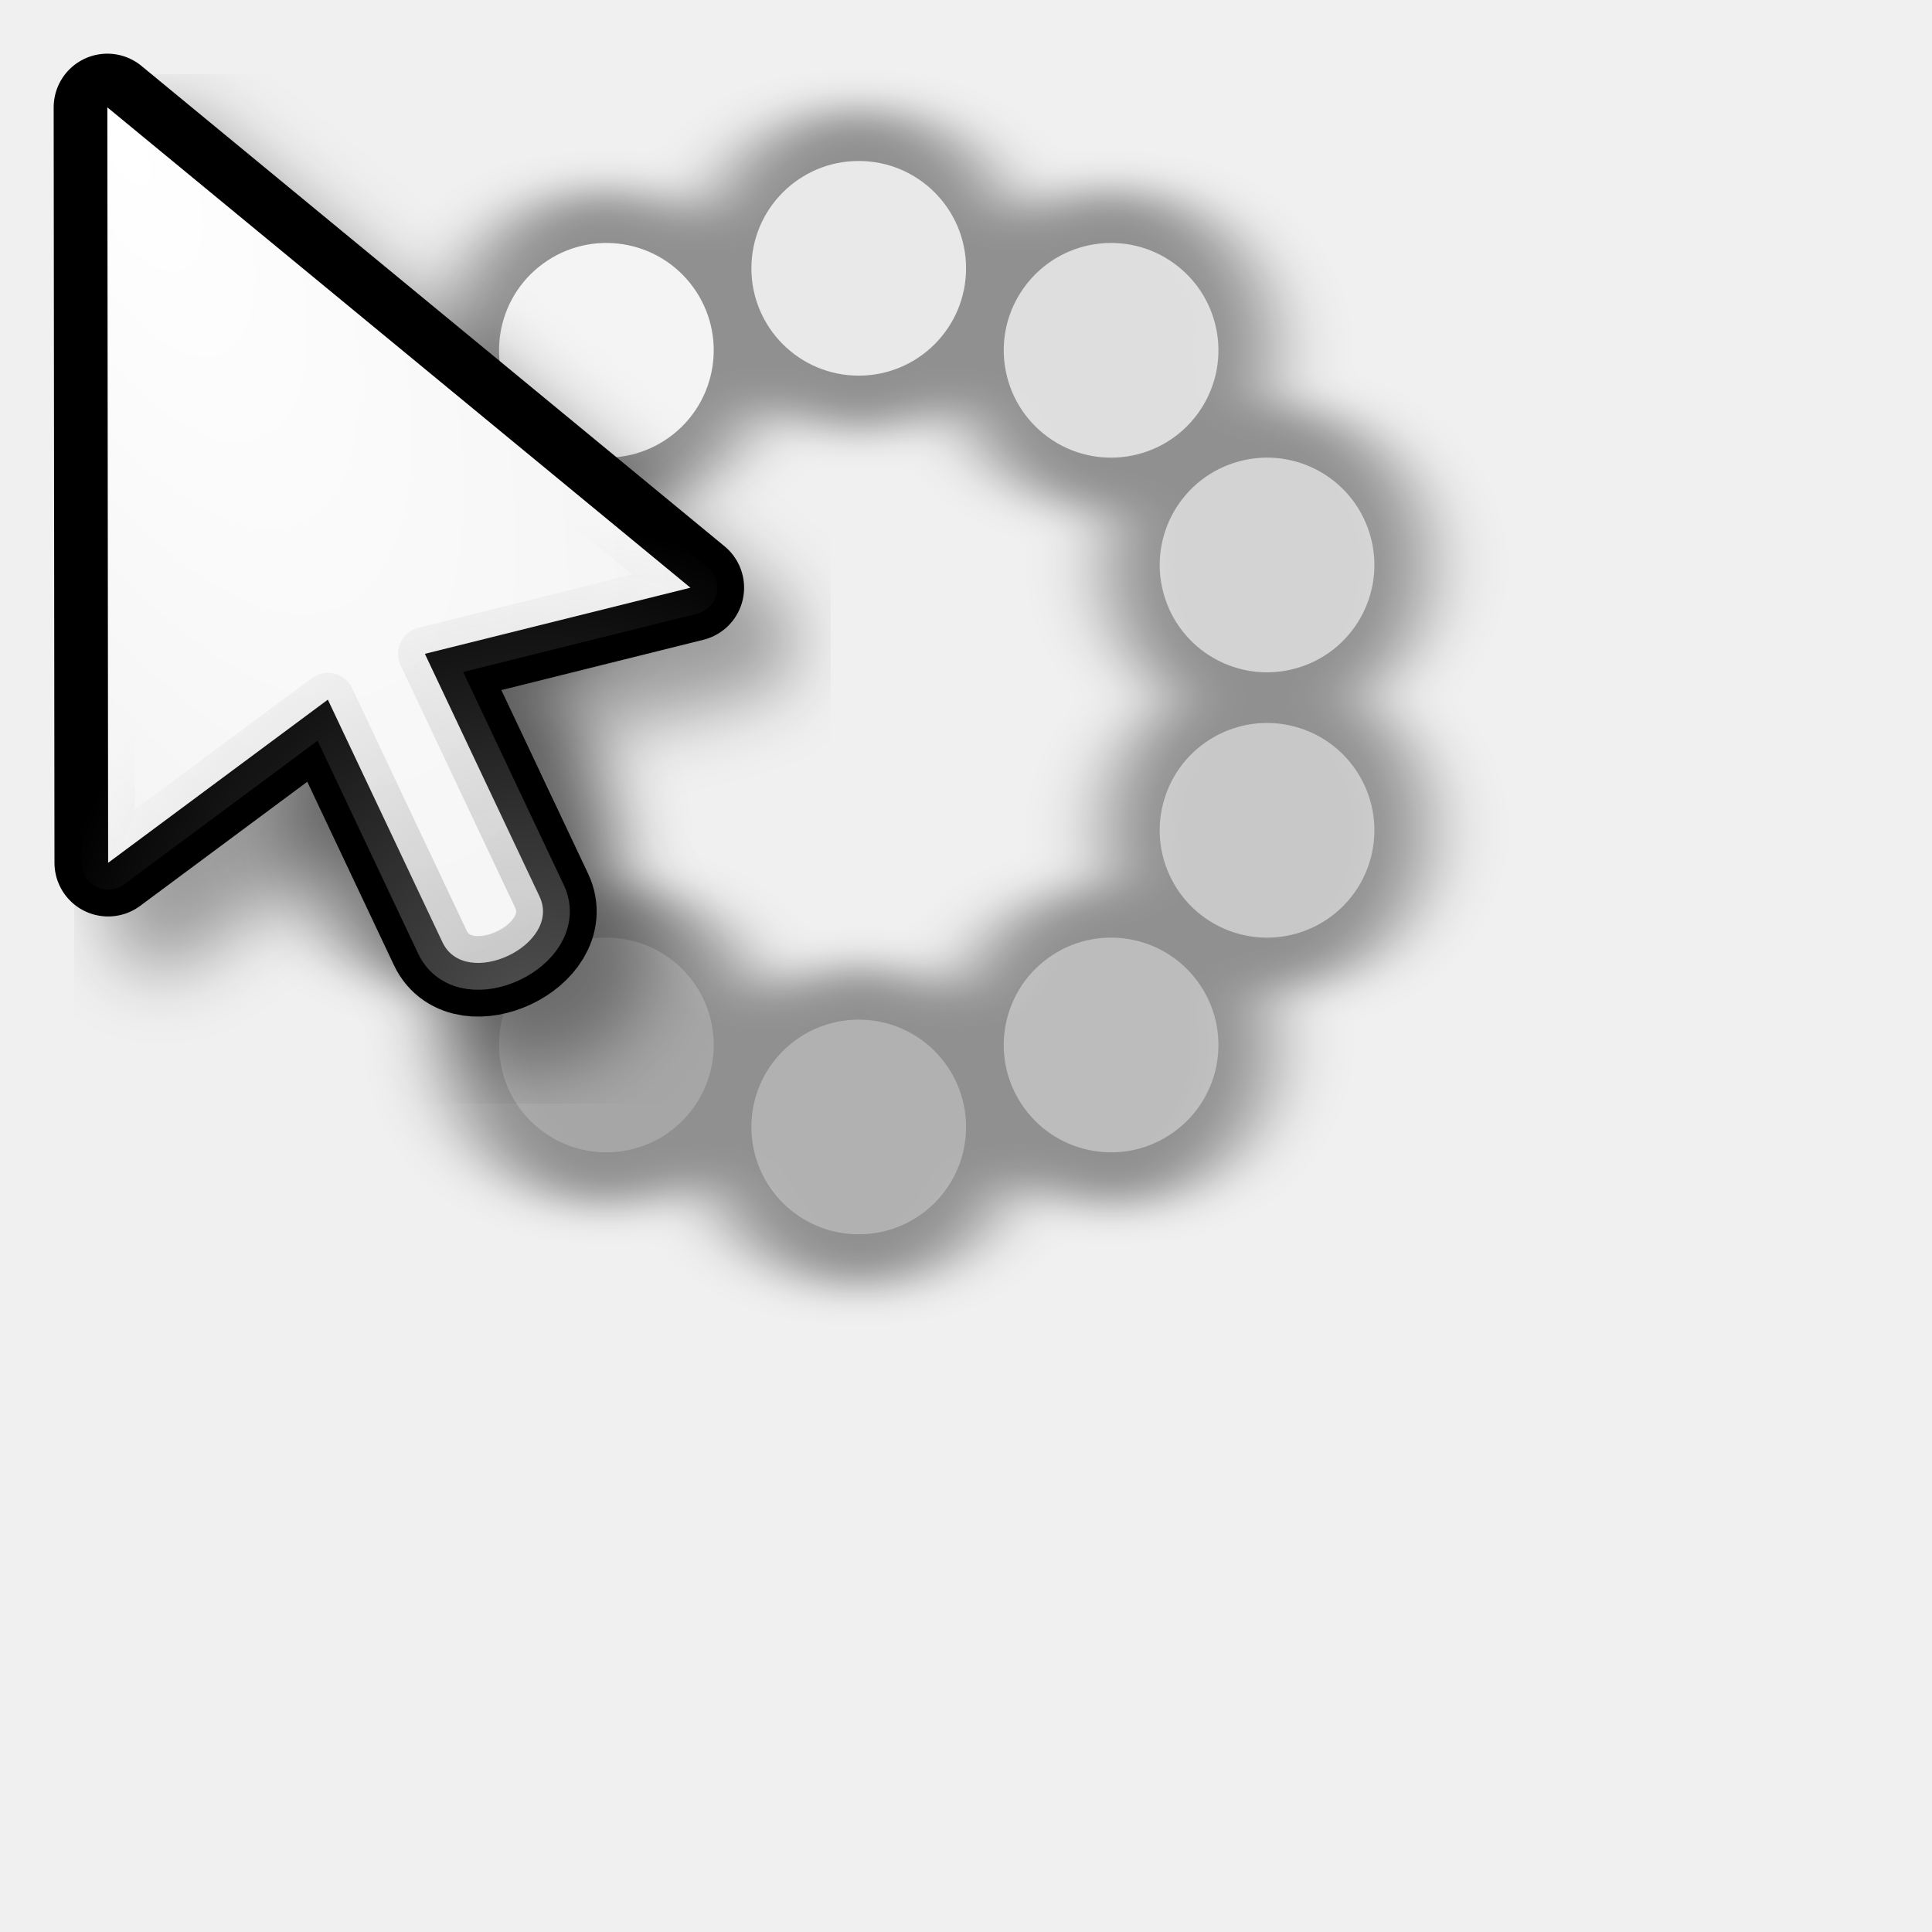
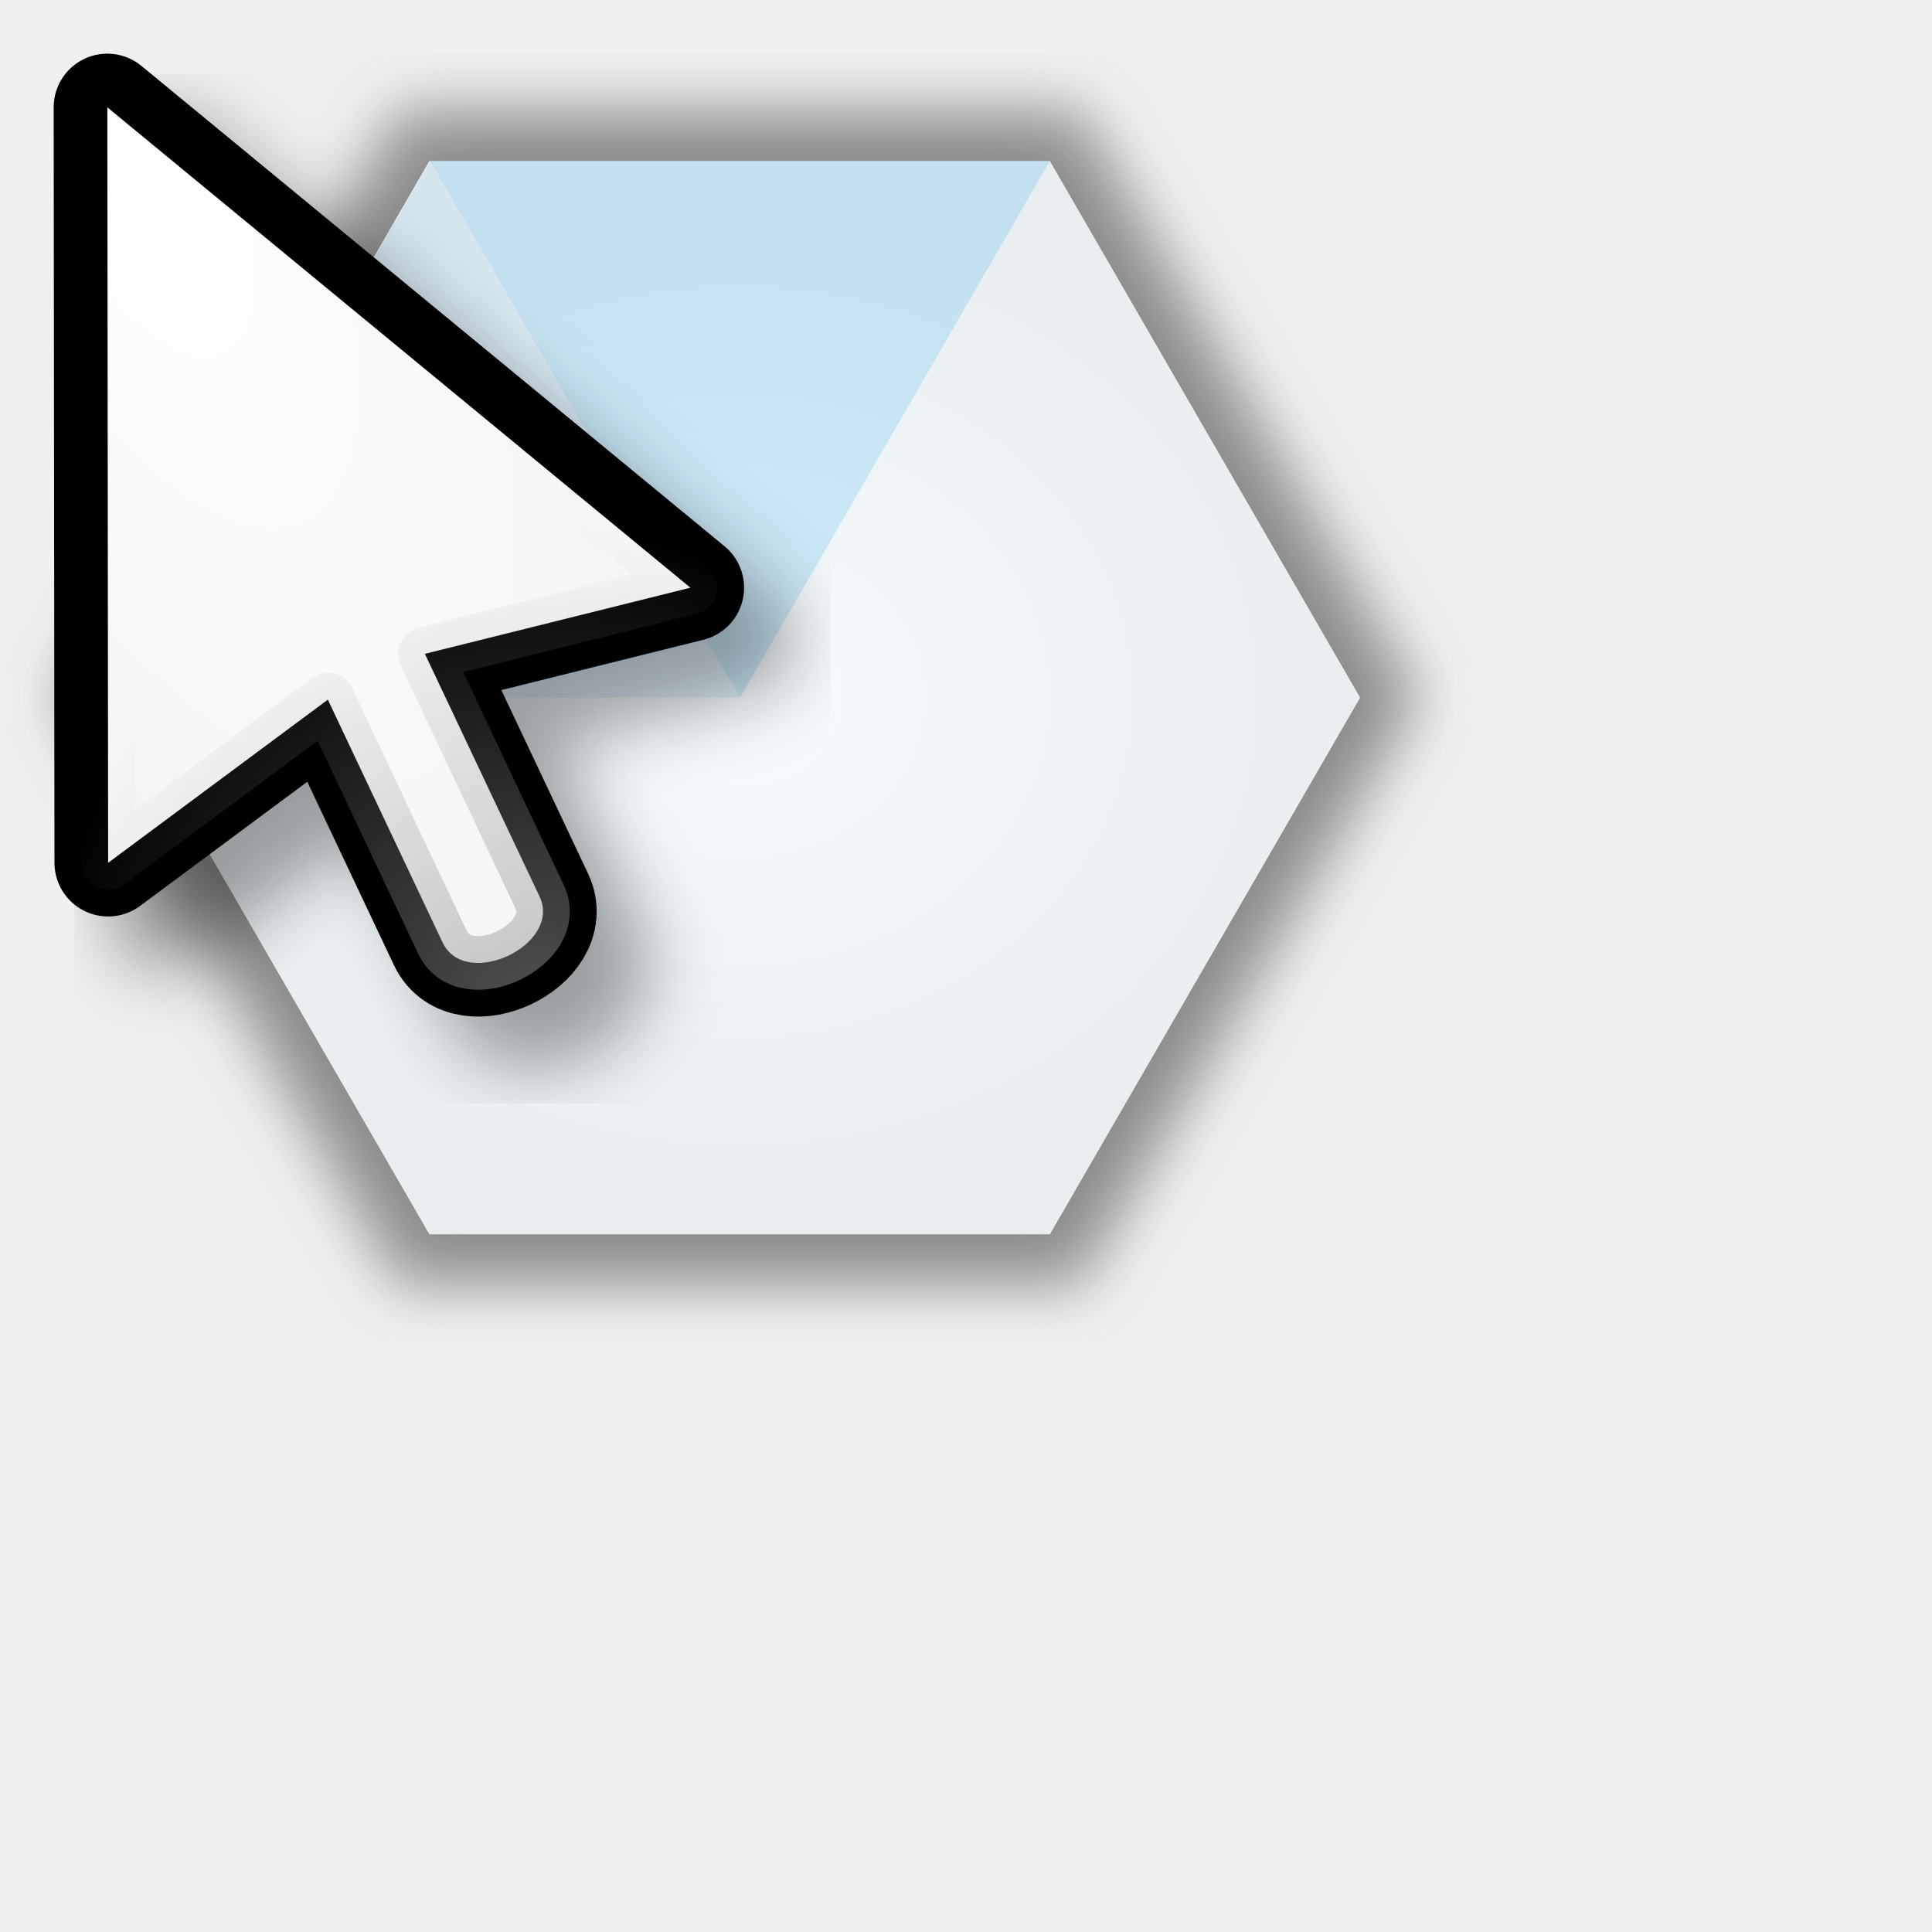
<svg xmlns="http://www.w3.org/2000/svg" xmlns:xlink="http://www.w3.org/1999/xlink" version="1.0" width="36" height="36" id="svg3315">
  <defs id="defs3317">
+     <linearGradient id="linearGradient27505">
+       <stop style="stop-color:#ffffff;stop-opacity:1;" offset="0" id="stop27507" />
+       <stop style="stop-color:#f0f0f0;stop-opacity:1;" offset="1" id="stop27509" />
+     </linearGradient>
    <linearGradient id="linearGradient8348">
      <stop style="stop-color:#ccdcdc;stop-opacity:0;" offset="0" id="stop8350" />
      <stop id="stop8358" offset="0.625" style="stop-color:#ffffff;stop-opacity:1;" />
      <stop id="stop8356" offset="0.781" style="stop-color:#ffffff;stop-opacity:0.196;" />
      <stop style="stop-color:#ffffff;stop-opacity:1;" offset="1" id="stop8352" />
    </linearGradient>
    <linearGradient id="linearGradient4818">
      <stop style="stop-color:#ff6700;stop-opacity:1;" offset="0" id="stop4820" />
      <stop style="stop-color:#69b6ff;stop-opacity:0;" offset="1" id="stop4822" />
    </linearGradient>
    <linearGradient id="linearGradient3815">
      <stop style="stop-color:#0000ff;stop-opacity:1;" offset="0" id="stop3817" />
      <stop style="stop-color:#0000ff;stop-opacity:0;" offset="1" id="stop3819" />
    </linearGradient>
    <linearGradient id="linearGradient3801">
      <stop style="stop-color:#00ff00;stop-opacity:1;" offset="0" id="stop3803" />
      <stop style="stop-color:#00ff00;stop-opacity:0;" offset="1" id="stop3805" />
    </linearGradient>
    <linearGradient id="linearGradient3787">
      <stop style="stop-color:#00ff00;stop-opacity:1;" offset="0" id="stop3789" />
      <stop style="stop-color:#ff0000;stop-opacity:0;" offset="1" id="stop3791" />
    </linearGradient>
    <linearGradient id="linearGradient3779">
      <stop style="stop-color:#000000;stop-opacity:1;" offset="0" id="stop3781" />
      <stop style="stop-color:#323232;stop-opacity:1;" offset="1" id="stop3783" />
    </linearGradient>
    <linearGradient id="linearGradient3772">
      <stop style="stop-color:#323232;stop-opacity:1;" offset="0" id="stop3774" />
      <stop style="stop-color:#000000;stop-opacity:1;" offset="1" id="stop3776" />
    </linearGradient>
    <radialGradient xlink:href="#linearGradient3772" id="radialGradient3778" cx="1.366" cy="0.773" fx="1.366" fy="0.773" r="4.674" gradientUnits="userSpaceOnUse" />
    <linearGradient xlink:href="#linearGradient3779" id="linearGradient3785" x1="22" y1="22" x2="3" y2="3" gradientUnits="userSpaceOnUse" />
    <filter id="filter3982" color-interpolation-filters="sRGB">
      <feGaussianBlur stdDeviation="0.54" id="feGaussianBlur3984" />
    </filter>
-     <radialGradient xlink:href="#linearGradient4458-7-3-61" id="radialGradient3300" gradientUnits="userSpaceOnUse" gradientTransform="matrix(-0.9076119,0.4198102,-1.270628,-2.747044,81.32816,53.96794)" cx="46.2" cy="27.07" fx="46.2" fy="27.07" r="4.13" />
-     <linearGradient id="linearGradient4458-7-3-61">
-       <stop style="stop-color:#323232;stop-opacity:1;" offset="0" id="stop4460-0-1-94" />
-       <stop style="stop-color:#000000;stop-opacity:1;" offset="1" id="stop4462-7-4-6" />
-     </linearGradient>
-     <radialGradient xlink:href="#linearGradient4846-9-9-34" id="radialGradient3297" gradientUnits="userSpaceOnUse" gradientTransform="matrix(0.8377957,-0.3875172,0.6297153,1.361418,-32.42861,-2.762413)" cx="36" cy="23.375" fx="36" fy="23.375" r="6.5" />
-     <linearGradient id="linearGradient4846-9-9-34">
-       <stop style="stop-color:#999999;stop-opacity:0.196;" offset="0" id="stop4848-4-9-7" />
-       <stop id="stop4854-7-0-5" offset="0.5" style="stop-color:#999999;stop-opacity:0;" />
-       <stop style="stop-color:#999999;stop-opacity:0.196;" offset="1" id="stop4856-0-6-5" />
-     </linearGradient>
-     <radialGradient r="6.5" fy="23.375" fx="36" cy="23.375" cx="36" gradientTransform="matrix(0.8377957,-0.3875172,0.6297153,1.361418,-32.42861,-2.762413)" gradientUnits="userSpaceOnUse" id="radialGradient5025" xlink:href="#linearGradient4846-9-9-34" />
-     <radialGradient r="6.5" fy="23.375" fx="36" cy="23.375" cx="36" gradientTransform="matrix(0.8377957,-0.3875172,0.6297153,1.361418,-35.42861,-4.762414)" gradientUnits="userSpaceOnUse" id="radialGradient3297-818" xlink:href="#linearGradient4846-9-9-34-642" />
-     <linearGradient id="linearGradient4846-9-9-34-642">
-       <stop id="stop4420" offset="0" style="stop-color:#787878;stop-opacity:0.059;" />
-       <stop style="stop-color:#787878;stop-opacity:0.255;" offset="0.5" id="stop4422" />
-       <stop id="stop4424" offset="1" style="stop-color:#969696;stop-opacity:0.157;" />
-     </linearGradient>
-     <linearGradient xlink:href="#linearGradient5966" id="linearGradient5972" x1="2" y1="-3" x2="10" y2="14" gradientUnits="userSpaceOnUse" />
-     <linearGradient id="linearGradient5966">
-       <stop style="stop-color:#ffffff;stop-opacity:1;" offset="0" id="stop5968" />
-       <stop style="stop-color:#d7d7d7;stop-opacity:1;" offset="1" id="stop5970" />
-     </linearGradient>
-     <radialGradient xlink:href="#linearGradient4458-7-6-5" id="radialGradient6065" gradientUnits="userSpaceOnUse" gradientTransform="matrix(-1.426794,0.6582382,-2.079424,-4.507351,124.2089,88.60451)" cx="46.2" cy="27.07" fx="46.2" fy="27.07" r="4.13" />
-     <linearGradient id="linearGradient4458-7-6-5">
-       <stop style="stop-color:#ffffff;stop-opacity:1;" offset="0" id="stop4460-0-1-1" />
-       <stop style="stop-color:#d7d7d7;stop-opacity:1;" offset="1" id="stop4462-7-8-6" />
-     </linearGradient>
-     <radialGradient xlink:href="#linearGradient4458-7-6-5-4" id="radialGradient6065-1" gradientUnits="userSpaceOnUse" gradientTransform="matrix(-1.426794,0.6582382,-2.079424,-4.507351,124.2089,88.60451)" cx="46.2" cy="27.07" fx="46.2" fy="27.07" r="4.13" />
-     <linearGradient id="linearGradient4458-7-6-5-4">
-       <stop style="stop-color:#ffffff;stop-opacity:1;" offset="0" id="stop4460-0-1-1-3" />
-       <stop style="stop-color:#d7d7d7;stop-opacity:1;" offset="1" id="stop4462-7-8-6-6" />
-     </linearGradient>
-     <radialGradient xlink:href="#linearGradient4458-7-6-5-44" id="radialGradient6065-15" gradientUnits="userSpaceOnUse" gradientTransform="matrix(-1.426794,0.6582382,-2.079424,-4.507351,124.2089,88.60451)" cx="46.2" cy="27.07" fx="46.2" fy="27.07" r="4.13" />
-     <linearGradient id="linearGradient4458-7-6-5-44">
-       <stop style="stop-color:#ffffff;stop-opacity:1;" offset="0" id="stop4460-0-1-1-9" />
-       <stop style="stop-color:#d7d7d7;stop-opacity:1;" offset="1" id="stop4462-7-8-6-7" />
-     </linearGradient>
-     <linearGradient xlink:href="#linearGradient4111" id="linearGradient4117" x1="4" y1="2" x2="2" y2="-3" gradientUnits="userSpaceOnUse" />
-     <linearGradient id="linearGradient4111">
-       <stop style="stop-color:#a5a5a5;stop-opacity:1;" offset="0" id="stop4113" />
-       <stop style="stop-color:#ffffff;stop-opacity:1;" offset="1" id="stop4115" />
-     </linearGradient>
-     <linearGradient y2="-3" x2="2" y1="2" x1="4" gradientUnits="userSpaceOnUse" id="linearGradient11375" xlink:href="#linearGradient4111" />
-     <radialGradient xlink:href="#linearGradient4458-7-6-5-7" id="radialGradient6065-5" gradientUnits="userSpaceOnUse" gradientTransform="matrix(-1.426794,0.6582382,-2.079424,-4.507351,124.2089,88.60451)" cx="46.2" cy="27.07" fx="46.2" fy="27.07" r="4.13" />
-     <linearGradient id="linearGradient4458-7-6-5-7">
-       <stop style="stop-color:#ffffff;stop-opacity:1;" offset="0" id="stop4460-0-1-1-34" />
-       <stop style="stop-color:#d7d7d7;stop-opacity:1;" offset="1" id="stop4462-7-8-6-3" />
-     </linearGradient>
-     <linearGradient xlink:href="#linearGradient4111-1" id="linearGradient4117-1" x1="4" y1="2" x2="2" y2="-3" gradientUnits="userSpaceOnUse" />
-     <linearGradient id="linearGradient4111-1">
-       <stop style="stop-color:#878787;stop-opacity:1;" offset="0" id="stop4113-4" />
-       <stop style="stop-color:#ffffff;stop-opacity:1;" offset="1" id="stop4115-0" />
-     </linearGradient>
-     <linearGradient y2="-3" x2="2" y1="2" x1="4" gradientUnits="userSpaceOnUse" id="linearGradient9307" xlink:href="#linearGradient4111-1" />
-     <radialGradient xlink:href="#linearGradient4458-7-6-5-5" id="radialGradient6065-9" gradientUnits="userSpaceOnUse" gradientTransform="matrix(-1.426794,0.6582382,-2.079424,-4.507351,124.2089,88.60451)" cx="46.2" cy="27.07" fx="46.2" fy="27.07" r="4.13" />
-     <linearGradient id="linearGradient4458-7-6-5-5">
-       <stop style="stop-color:#ffffff;stop-opacity:1;" offset="0" id="stop4460-0-1-1-6" />
-       <stop style="stop-color:#d7d7d7;stop-opacity:1;" offset="1" id="stop4462-7-8-6-36" />
-     </linearGradient>
-     <radialGradient xlink:href="#linearGradient4277" id="radialGradient4283" cx="1.252" cy="-6.678" fx="1.252" fy="-6.678" r="5.497" gradientTransform="matrix(0.7276783,0,0,0.7276784,1.089287,1.859238)" gradientUnits="userSpaceOnUse" />
-     <linearGradient id="linearGradient4277">
-       <stop style="stop-color:#ffffff;stop-opacity:0.196;" offset="0" id="stop4279" />
-       <stop style="stop-color:#ffffff;stop-opacity:0;" offset="1" id="stop4281" />
-     </linearGradient>
-     <radialGradient xlink:href="#linearGradient4277" id="radialGradient4287" gradientUnits="userSpaceOnUse" gradientTransform="matrix(0.7276783,0,0,0.7276784,1.089287,1.859238)" cx="1.264" cy="12.998" fx="1.264" fy="12.998" r="5.497" />
-     <linearGradient id="linearGradient10980">
-       <stop style="stop-color:#ffffff;stop-opacity:0.196;" offset="0" id="stop10982" />
-       <stop style="stop-color:#ffffff;stop-opacity:0;" offset="1" id="stop10984" />
-     </linearGradient>
-     <radialGradient xlink:href="#linearGradient4277" id="radialGradient4291" gradientUnits="userSpaceOnUse" gradientTransform="matrix(0.7276783,0,0,0.7276784,1.089287,1.859237)" cx="14.985" cy="6.655" fx="14.985" fy="6.655" r="5.497" />
-     <linearGradient id="linearGradient10987">
-       <stop style="stop-color:#ffffff;stop-opacity:0.196;" offset="0" id="stop10989" />
-       <stop style="stop-color:#ffffff;stop-opacity:0;" offset="1" id="stop10991" />
-     </linearGradient>
-     <radialGradient r="5.497" fy="6.655" fx="14.985" cy="6.655" cx="14.985" gradientTransform="matrix(0.7276783,0,0,0.7276784,1.089287,1.859237)" gradientUnits="userSpaceOnUse" id="radialGradient11002" xlink:href="#linearGradient4277" />
-     <radialGradient xlink:href="#linearGradient4458-7-6-5-0" id="radialGradient6065-7" gradientUnits="userSpaceOnUse" gradientTransform="matrix(-1.426794,0.6582382,-2.079424,-4.507351,124.2089,88.60451)" cx="46.2" cy="27.07" fx="46.2" fy="27.07" r="4.13" />
-     <linearGradient id="linearGradient4458-7-6-5-0">
-       <stop style="stop-color:#ffffff;stop-opacity:1;" offset="0" id="stop4460-0-1-1-1" />
-       <stop style="stop-color:#d7d7d7;stop-opacity:1;" offset="1" id="stop4462-7-8-6-1" />
-     </linearGradient>
-     <radialGradient xlink:href="#linearGradient4277-7" id="radialGradient4283-2" cx="1.252" cy="-6.678" fx="1.252" fy="-6.678" r="5.497" gradientTransform="matrix(0.7276783,0,0,0.7276784,1.089287,1.859238)" gradientUnits="userSpaceOnUse" />
-     <linearGradient id="linearGradient4277-7">
-       <stop style="stop-color:#ffffff;stop-opacity:0.196;" offset="0" id="stop4279-2" />
-       <stop style="stop-color:#ffffff;stop-opacity:0;" offset="1" id="stop4281-0" />
-     </linearGradient>
-     <radialGradient xlink:href="#linearGradient4277-7" id="radialGradient4287-1" gradientUnits="userSpaceOnUse" gradientTransform="matrix(0.7276783,0,0,0.7276784,1.089287,1.859238)" cx="1.264" cy="12.998" fx="1.264" fy="12.998" r="5.497" />
-     <linearGradient id="linearGradient21841">
-       <stop style="stop-color:#ffffff;stop-opacity:0.196;" offset="0" id="stop21843" />
-       <stop style="stop-color:#ffffff;stop-opacity:0;" offset="1" id="stop21845" />
-     </linearGradient>
-     <radialGradient xlink:href="#linearGradient4277-7" id="radialGradient4291-8" gradientUnits="userSpaceOnUse" gradientTransform="matrix(0.7276783,0,0,0.7276784,1.089287,1.859237)" cx="14.985" cy="6.655" fx="14.985" fy="6.655" r="5.497" />
-     <linearGradient id="linearGradient21848">
-       <stop style="stop-color:#ffffff;stop-opacity:0.196;" offset="0" id="stop21850" />
-       <stop style="stop-color:#ffffff;stop-opacity:0;" offset="1" id="stop21852" />
-     </linearGradient>
-     <radialGradient r="5.497" fy="6.655" fx="14.985" cy="6.655" cx="14.985" gradientTransform="matrix(0.7276783,0,0,0.7276784,1.089287,1.859237)" gradientUnits="userSpaceOnUse" id="radialGradient21863" xlink:href="#linearGradient4277-7" />
-     <radialGradient xlink:href="#linearGradient4458-7-6-5-3" id="radialGradient6065-4" gradientUnits="userSpaceOnUse" gradientTransform="matrix(-1.426794,0.6582382,-2.079424,-4.507351,124.2089,88.60451)" cx="46.2" cy="27.07" fx="46.2" fy="27.07" r="4.13" />
-     <linearGradient id="linearGradient4458-7-6-5-3">
-       <stop style="stop-color:#ffffff;stop-opacity:1;" offset="0" id="stop4460-0-1-1-18" />
-       <stop style="stop-color:#d7d7d7;stop-opacity:1;" offset="1" id="stop4462-7-8-6-2" />
-     </linearGradient>
-     <radialGradient r="4.13" fy="27.07" fx="46.2" cy="27.07" cx="46.2" gradientTransform="matrix(-1.426794,0.6582382,-2.079424,-4.507351,124.2089,88.60451)" gradientUnits="userSpaceOnUse" id="radialGradient9947" xlink:href="#linearGradient4458-7-6-5-3" />
-     <radialGradient xlink:href="#linearGradient4458-7-6-5-9" id="radialGradient6065-59" gradientUnits="userSpaceOnUse" gradientTransform="matrix(-1.426794,0.6582382,-2.079424,-4.507351,124.2089,88.60451)" cx="46.2" cy="27.07" fx="46.2" fy="27.07" r="4.13" />
-     <linearGradient id="linearGradient4458-7-6-5-9">
-       <stop style="stop-color:#ffffff;stop-opacity:1;" offset="0" id="stop4460-0-1-1-96" />
-       <stop style="stop-color:#d7d7d7;stop-opacity:1;" offset="1" id="stop4462-7-8-6-78" />
-     </linearGradient>
-     <radialGradient xlink:href="#linearGradient4458-7-6-1" id="radialGradient10895" gradientUnits="userSpaceOnUse" gradientTransform="matrix(-1.957168,0.7495109,-1.859673,-4.85609,99.0705,50.43175)" cx="34.989" cy="15.375" fx="34.989" fy="15.375" r="5" />
-     <linearGradient id="linearGradient4458-7-6-1">
-       <stop style="stop-color:#ffffff;stop-opacity:1;" offset="0" id="stop4460-0-1-3" />
-       <stop style="stop-color:#f0f0f0;stop-opacity:1;" offset="1" id="stop4462-7-8-91" />
-     </linearGradient>
-     <linearGradient xlink:href="#linearGradient9327-6" id="linearGradient10892" gradientUnits="userSpaceOnUse" gradientTransform="matrix(0.9338635,-0.3576296,0.3576296,0.9338635,-34.96836,3.303123)" x1="35" y1="30" x2="35" y2="12.004" />
-     <linearGradient id="linearGradient9327-6">
-       <stop style="stop-color:#969696;stop-opacity:0.569;" offset="0" id="stop9329-8" />
-       <stop style="stop-color:#969696;stop-opacity:0.196;" offset="1" id="stop9331-7" />
-     </linearGradient>
-     <linearGradient y2="12.004" x2="35" y1="30" x1="35" gradientTransform="matrix(0.9338635,-0.3576296,0.3576296,0.9338635,-34.96836,3.303123)" gradientUnits="userSpaceOnUse" id="linearGradient15550" xlink:href="#linearGradient9327-6" />
-     <radialGradient xlink:href="#linearGradient4458-7-6-95" id="radialGradient6078" gradientUnits="userSpaceOnUse" gradientTransform="matrix(-1.933308,0.8090682,-2.007446,-4.796891,99.5075,46.43775)" cx="34.989" cy="15.375" fx="34.989" fy="15.375" r="5" />
-     <linearGradient id="linearGradient4458-7-6-95">
-       <stop style="stop-color:#ffffff;stop-opacity:1;" offset="0" id="stop4460-0-1-6" />
-       <stop style="stop-color:#f0f0f0;stop-opacity:1;" offset="1" id="stop4462-7-8-44" />
-     </linearGradient>
-     <radialGradient xlink:href="#linearGradient4458-7-6-54" id="radialGradient9315" cx="34.989" cy="15.375" fx="34.989" fy="15.375" r="5" gradientTransform="matrix(-1.955863,0.75291,-1.868107,-4.852852,98.15851,49.26151)" gradientUnits="userSpaceOnUse" />
-     <linearGradient id="linearGradient4458-7-6-54">
-       <stop style="stop-color:#ffffff;stop-opacity:1;" offset="0" id="stop4460-0-1-37" />
-       <stop style="stop-color:#f0f0f0;stop-opacity:1;" offset="1" id="stop4462-7-8-93" />
-     </linearGradient>
-     <radialGradient xlink:href="#linearGradient4458-7-6-66" id="radialGradient11928" gradientUnits="userSpaceOnUse" gradientTransform="matrix(-1.901309,0.8816448,-2.187522,-4.717494,101.1563,42.6777)" cx="34.989" cy="15.375" fx="34.989" fy="15.375" r="5" />
-     <linearGradient id="linearGradient4458-7-6-66">
-       <stop style="stop-color:#ffffff;stop-opacity:1;" offset="0" id="stop4460-0-1-9" />
-       <stop style="stop-color:#f0f0f0;stop-opacity:1;" offset="1" id="stop4462-7-8-98" />
-     </linearGradient>
-     <radialGradient xlink:href="#linearGradient4458-7-6-66-9" id="radialGradient11928-2" gradientUnits="userSpaceOnUse" gradientTransform="matrix(-1.901309,0.8816448,-2.187522,-4.717494,101.1563,42.6777)" cx="34.989" cy="15.375" fx="34.989" fy="15.375" r="5" />
-     <linearGradient id="linearGradient4458-7-6-66-9">
-       <stop style="stop-color:#ffffff;stop-opacity:1;" offset="0" id="stop4460-0-1-9-7" />
-       <stop style="stop-color:#f0f0f0;stop-opacity:1;" offset="1" id="stop4462-7-8-98-0" />
-     </linearGradient>
-     <radialGradient r="5" fy="15.375" fx="34.989" cy="15.375" cx="34.989" gradientTransform="matrix(-1.901309,0.8816448,-2.187522,-4.717494,101.1563,42.6777)" gradientUnits="userSpaceOnUse" id="radialGradient12499" xlink:href="#linearGradient4458-7-6-66-9" />
-     <radialGradient xlink:href="#linearGradient4458-7-6-45" id="radialGradient9315-0" cx="34.989" cy="15.375" fx="34.989" fy="15.375" r="5" gradientTransform="matrix(-1.902012,0.8801271,-2.183756,-4.719238,101.123,42.75762)" gradientUnits="userSpaceOnUse" />
-     <linearGradient id="linearGradient4458-7-6-45">
-       <stop style="stop-color:#ffffff;stop-opacity:1;" offset="0" id="stop4460-0-1-01" />
-       <stop style="stop-color:#f0f0f0;stop-opacity:1;" offset="1" id="stop4462-7-8-10" />
-     </linearGradient>
-     <linearGradient gradientTransform="matrix(0.9075458,-0.4199532,0.4199532,0.9075458,-20.02295,0.8111985)" xlink:href="#linearGradient10014" id="linearGradient10020" x1="10" y1="28" x2="10" y2="19" gradientUnits="userSpaceOnUse" />
-     <linearGradient id="linearGradient10014">
-       <stop style="stop-color:#969696;stop-opacity:0.745;" offset="0" id="stop10016" />
-       <stop style="stop-color:#969696;stop-opacity:0;" offset="1" id="stop10018" />
-     </linearGradient>
-     <linearGradient y2="19" x2="10" y1="28" x1="10" gradientTransform="matrix(0.9075458,-0.4199532,0.4199532,0.9075458,-20.02295,0.8111985)" gradientUnits="userSpaceOnUse" id="linearGradient18704" xlink:href="#linearGradient10014" />
-     <radialGradient xlink:href="#linearGradient4264" id="radialGradient4270" cx="1" cy="4.375" fx="1" fy="4.375" r="6.452" gradientTransform="matrix(-2.2695705e-8,1.084879,-1.084879,-2.2695705e-8,5.745829,0.9151214)" gradientUnits="userSpaceOnUse" />
-     <linearGradient id="linearGradient4264">
-       <stop style="stop-color:#ffffff;stop-opacity:1;" offset="0" id="stop4266" />
-       <stop style="stop-color:#ffffff;stop-opacity:0;" offset="1" id="stop4268" />
-     </linearGradient>
-     <radialGradient gradientUnits="userSpaceOnUse" gradientTransform="matrix(-1.902012,0.8801271,-2.183756,-4.719238,101.123,43.75762)" r="5" fy="15.375" fx="34.989" cy="15.375" cx="34.989" id="radialGradient9315-0-940" xlink:href="#linearGradient4458-7-6-45-764" />
-     <linearGradient id="linearGradient4458-7-6-45-764">
-       <stop id="stop3921" offset="0" style="stop-color:#000000;stop-opacity:1;" />
-       <stop id="stop3923" offset="1" style="stop-color:#323232;stop-opacity:1;" />
-     </linearGradient>
-     <radialGradient xlink:href="#linearGradient4238" id="radialGradient4246" gradientUnits="userSpaceOnUse" gradientTransform="matrix(-2.2695701e-8,1.084879,-1.084879,-2.2695701e-8,5.745829,0.9151214)" cx="1" cy="4.375" fx="1" fy="4.375" r="6.452" />
-     <linearGradient id="linearGradient4238">
-       <stop style="stop-color:#ffffff;stop-opacity:1;" offset="0" id="stop4240" />
-       <stop style="stop-color:#ffffff;stop-opacity:0;" offset="1" id="stop4242" />
-     </linearGradient>
-     <radialGradient xlink:href="#linearGradient4274" id="radialGradient4280" cx="7.214" cy="13.28" fx="7.214" fy="13.28" r="6.452" gradientTransform="matrix(0.6250655,-1.168948,1.159345,0.6199307,-11.9051,17.20058)" gradientUnits="userSpaceOnUse" />
-     <linearGradient id="linearGradient4274">
-       <stop style="stop-color:#8c8c8c;stop-opacity:1;" offset="0" id="stop4276" />
-       <stop style="stop-color:#8c8c8c;stop-opacity:0;" offset="1" id="stop4278" />
-     </linearGradient>
-     <radialGradient r="6.452" fy="13.28" fx="7.214" cy="13.28" cx="7.214" gradientTransform="matrix(0.6250655,-1.168948,1.159345,0.6199307,-11.9051,17.20058)" gradientUnits="userSpaceOnUse" id="radialGradient12895" xlink:href="#linearGradient4274" />
-     <radialGradient xlink:href="#linearGradient4264-8" id="radialGradient4273" gradientUnits="userSpaceOnUse" gradientTransform="matrix(-2.2695705e-8,1.084879,-1.084879,-2.2695705e-8,6.745829,0.9151214)" cx="1" cy="4.375" fx="1" fy="4.375" r="6.452" />
-     <linearGradient id="linearGradient4264-8">
-       <stop style="stop-color:#ffffff;stop-opacity:1;" offset="0" id="stop4266-1" />
-       <stop style="stop-color:#ffffff;stop-opacity:0;" offset="1" id="stop4268-1" />
-     </linearGradient>
-     <radialGradient xlink:href="#linearGradient4458-7-6-45-764-1" id="radialGradient4275" gradientUnits="userSpaceOnUse" gradientTransform="matrix(-1.902012,0.8801271,-2.183756,-4.719238,102.123,43.75762)" cx="34.989" cy="15.375" fx="34.989" fy="15.375" r="5" />
-     <linearGradient id="linearGradient4458-7-6-45-764-1">
-       <stop id="stop3921-8" offset="0" style="stop-color:#000000;stop-opacity:1;" />
-       <stop id="stop3923-6" offset="1" style="stop-color:#323232;stop-opacity:1;" />
-     </linearGradient>
-     <radialGradient xlink:href="#linearGradient4238-3" id="radialGradient4277" gradientUnits="userSpaceOnUse" gradientTransform="matrix(-2.2695701e-8,1.084879,-1.084879,-2.2695701e-8,6.745829,0.9151212)" cx="1" cy="4.375" fx="1" fy="4.375" r="6.452" />
-     <linearGradient id="linearGradient4238-3">
-       <stop style="stop-color:#ffffff;stop-opacity:1;" offset="0" id="stop4240-4" />
-       <stop style="stop-color:#ffffff;stop-opacity:0;" offset="1" id="stop4242-4" />
-     </linearGradient>
-     <radialGradient xlink:href="#linearGradient4274-6" id="radialGradient4279" gradientUnits="userSpaceOnUse" gradientTransform="matrix(0.6250655,-1.168948,1.159345,0.6199307,-10.9051,17.20058)" cx="7.214" cy="13.28" fx="7.214" fy="13.28" r="6.452" />
-     <linearGradient id="linearGradient4274-6">
-       <stop style="stop-color:#8c8c8c;stop-opacity:1;" offset="0" id="stop4276-4" />
-       <stop style="stop-color:#8c8c8c;stop-opacity:0;" offset="1" id="stop4278-4" />
-     </linearGradient>
-     <radialGradient xlink:href="#linearGradient4264-7" id="radialGradient4370" gradientUnits="userSpaceOnUse" gradientTransform="matrix(-2.2695705e-8,1.084879,-1.084879,-2.2695705e-8,9.745829,2.915122)" cx="1" cy="4.375" fx="1" fy="4.375" r="6.452" />
-     <linearGradient id="linearGradient4264-7">
-       <stop style="stop-color:#ffffff;stop-opacity:1;" offset="0" id="stop4266-8" />
-       <stop style="stop-color:#ffffff;stop-opacity:0;" offset="1" id="stop4268-5" />
-     </linearGradient>
-     <radialGradient xlink:href="#linearGradient4458-7-6-45-764-6" id="radialGradient4365" gradientUnits="userSpaceOnUse" gradientTransform="matrix(-1.902012,0.8801271,-2.183756,-4.719238,105.123,45.75762)" cx="34.989" cy="15.375" fx="34.989" fy="15.375" r="5" />
-     <linearGradient id="linearGradient4458-7-6-45-764-6">
-       <stop id="stop3921-0" offset="0" style="stop-color:#000000;stop-opacity:1;" />
-       <stop id="stop3923-9" offset="1" style="stop-color:#323232;stop-opacity:1;" />
-     </linearGradient>
-     <radialGradient xlink:href="#linearGradient4238-1" id="radialGradient4362" gradientUnits="userSpaceOnUse" gradientTransform="matrix(-2.2695701e-8,1.084879,-1.084879,-2.2695701e-8,9.745829,2.915121)" cx="1" cy="4.375" fx="1" fy="4.375" r="6.452" />
-     <linearGradient id="linearGradient4238-1">
-       <stop style="stop-color:#ffffff;stop-opacity:1;" offset="0" id="stop4240-8" />
-       <stop style="stop-color:#ffffff;stop-opacity:0;" offset="1" id="stop4242-9" />
-     </linearGradient>
-     <radialGradient xlink:href="#linearGradient4274-5" id="radialGradient4359" gradientUnits="userSpaceOnUse" gradientTransform="matrix(0.6250655,-1.168948,1.159345,0.6199307,-7.905104,19.20058)" cx="7.214" cy="13.28" fx="7.214" fy="13.28" r="6.452" />
-     <linearGradient id="linearGradient4274-5">
-       <stop style="stop-color:#8c8c8c;stop-opacity:1;" offset="0" id="stop4276-8" />
-       <stop style="stop-color:#8c8c8c;stop-opacity:0;" offset="1" id="stop4278-3" />
-     </linearGradient>
-     <radialGradient xlink:href="#linearGradient4264-5" id="radialGradient4370-8" gradientUnits="userSpaceOnUse" gradientTransform="matrix(-2.2695705e-8,1.084879,-1.084879,-2.2695705e-8,10.74583,2.915122)" cx="1" cy="4.375" fx="1" fy="4.375" r="6.452" />
-     <linearGradient id="linearGradient4264-5">
-       <stop style="stop-color:#ffffff;stop-opacity:1;" offset="0" id="stop4266-81" />
-       <stop style="stop-color:#ffffff;stop-opacity:0;" offset="1" id="stop4268-9" />
-     </linearGradient>
-     <radialGradient xlink:href="#linearGradient4458-7-6-45-764-0" id="radialGradient4365-7" gradientUnits="userSpaceOnUse" gradientTransform="matrix(-1.902012,0.8801271,-2.183756,-4.719238,106.123,45.75762)" cx="34.989" cy="15.375" fx="34.989" fy="15.375" r="5" />
-     <linearGradient id="linearGradient4458-7-6-45-764-0">
-       <stop id="stop3921-3" offset="0" style="stop-color:#000000;stop-opacity:1;" />
-       <stop id="stop3923-3" offset="1" style="stop-color:#323232;stop-opacity:1;" />
-     </linearGradient>
-     <radialGradient xlink:href="#linearGradient4238-8" id="radialGradient4362-8" gradientUnits="userSpaceOnUse" gradientTransform="matrix(-2.2695701e-8,1.084879,-1.084879,-2.2695701e-8,10.74583,2.915121)" cx="1" cy="4.375" fx="1" fy="4.375" r="6.452" />
-     <linearGradient id="linearGradient4238-8">
-       <stop style="stop-color:#ffffff;stop-opacity:1;" offset="0" id="stop4240-3" />
-       <stop style="stop-color:#ffffff;stop-opacity:0;" offset="1" id="stop4242-3" />
-     </linearGradient>
-     <radialGradient xlink:href="#linearGradient4274-0" id="radialGradient4359-6" gradientUnits="userSpaceOnUse" gradientTransform="matrix(0.6250655,-1.168948,1.159345,0.6199307,-6.905104,19.20058)" cx="7.214" cy="13.28" fx="7.214" fy="13.28" r="6.452" />
-     <linearGradient id="linearGradient4274-0">
-       <stop style="stop-color:#8c8c8c;stop-opacity:1;" offset="0" id="stop4276-1" />
-       <stop style="stop-color:#8c8c8c;stop-opacity:0;" offset="1" id="stop4278-2" />
-     </linearGradient>
-     <radialGradient xlink:href="#linearGradient4264-9" id="radialGradient4370-9" gradientUnits="userSpaceOnUse" gradientTransform="matrix(-2.2695705e-8,1.084879,-1.084879,-2.2695705e-8,10.74583,2.915122)" cx="1" cy="4.375" fx="1" fy="4.375" r="6.452" />
-     <linearGradient id="linearGradient4264-9">
-       <stop style="stop-color:#ffffff;stop-opacity:1;" offset="0" id="stop4266-6" />
-       <stop style="stop-color:#ffffff;stop-opacity:0;" offset="1" id="stop4268-0" />
-     </linearGradient>
-     <radialGradient xlink:href="#linearGradient4458-7-6-45-764-15" id="radialGradient4365-1" gradientUnits="userSpaceOnUse" gradientTransform="matrix(-1.902012,0.8801271,-2.183756,-4.719238,106.123,45.75762)" cx="34.989" cy="15.375" fx="34.989" fy="15.375" r="5" />
-     <linearGradient id="linearGradient4458-7-6-45-764-15">
-       <stop id="stop3921-1" offset="0" style="stop-color:#000000;stop-opacity:1;" />
-       <stop id="stop3923-8" offset="1" style="stop-color:#323232;stop-opacity:1;" />
-     </linearGradient>
-     <radialGradient xlink:href="#linearGradient4238-9" id="radialGradient4362-1" gradientUnits="userSpaceOnUse" gradientTransform="matrix(-2.2695701e-8,1.084879,-1.084879,-2.2695701e-8,10.74583,2.915121)" cx="1" cy="4.375" fx="1" fy="4.375" r="6.452" />
-     <linearGradient id="linearGradient4238-9">
-       <stop style="stop-color:#ffffff;stop-opacity:1;" offset="0" id="stop4240-1" />
-       <stop style="stop-color:#ffffff;stop-opacity:0;" offset="1" id="stop4242-36" />
-     </linearGradient>
-     <radialGradient xlink:href="#linearGradient4274-3" id="radialGradient4359-8" gradientUnits="userSpaceOnUse" gradientTransform="matrix(0.6250655,-1.168948,1.159345,0.6199307,-6.905104,19.20058)" cx="7.214" cy="13.28" fx="7.214" fy="13.28" r="6.452" />
-     <linearGradient id="linearGradient4274-3">
-       <stop style="stop-color:#8c8c8c;stop-opacity:1;" offset="0" id="stop4276-5" />
-       <stop style="stop-color:#8c8c8c;stop-opacity:0;" offset="1" id="stop4278-9" />
-     </linearGradient>
-     <linearGradient id="linearGradient4458-7-6-45-9">
-       <stop style="stop-color:#ffffff;stop-opacity:1;" offset="0" id="stop4460-0-1-01-04" />
-       <stop style="stop-color:#f0f0f0;stop-opacity:1;" offset="1" id="stop4462-7-8-10-50" />
-     </linearGradient>
-     <linearGradient y2="19" x2="10" y1="28" x1="10" gradientTransform="matrix(0.9075458,-0.4199532,0.4199532,0.9075458,-19.02295,1.811198)" gradientUnits="userSpaceOnUse" id="linearGradient104754" xlink:href="#linearGradient10014-83" />
-     <linearGradient id="linearGradient10014-83">
-       <stop style="stop-color:#969696;stop-opacity:0.745;" offset="0" id="stop10016-83" />
-       <stop style="stop-color:#969696;stop-opacity:0;" offset="1" id="stop10018-2" />
-     </linearGradient>
-     <linearGradient id="linearGradient4458-7-6-45-0">
-       <stop style="stop-color:#ffffff;stop-opacity:1;" offset="0" id="stop4460-0-1-01-5" />
-       <stop style="stop-color:#f0f0f0;stop-opacity:1;" offset="1" id="stop4462-7-8-10-1" />
-     </linearGradient>
-     <radialGradient xlink:href="#linearGradient10014-9" id="radialGradient109192" cx="9.803" cy="15.591" fx="9.803" fy="15.591" r="5.952" gradientTransform="matrix(8.7376275e-8,-1.730129,1.73013,8.7376295e-8,-16.67575,36.95995)" gradientUnits="userSpaceOnUse" />
-     <linearGradient id="linearGradient10014-9">
-       <stop style="stop-color:#969696;stop-opacity:0.745;" offset="0" id="stop10016-5" />
-       <stop style="stop-color:#969696;stop-opacity:0;" offset="1" id="stop10018-21" />
-     </linearGradient>
+     <filter id="filter27501">
+       <feGaussianBlur stdDeviation="0.539" id="feGaussianBlur27503" />
+     </filter>
+     <radialGradient xlink:href="#linearGradient27505" id="radialGradient27511" cx="13.781" cy="13" fx="13.781" fy="13" r="11.562" gradientTransform="matrix(1,0,0,0.8648649,0,1.756757)" gradientUnits="userSpaceOnUse" />
+     <radialGradient xlink:href="#linearGradient27505" id="radialGradient27525" gradientUnits="userSpaceOnUse" gradientTransform="matrix(-1,0,0,-0.8648649,27.5625,24.24324)" cx="13.781" cy="13" fx="13.781" fy="13" r="11.562" />
    <filter color-interpolation-filters="sRGB" id="filter125846" x="-0.148" width="1.296" y="-0.101" height="1.202">
      <feGaussianBlur stdDeviation="0.67" id="feGaussianBlur125848" />
    </filter>
    <radialGradient xlink:href="#linearGradient4458-7-6-51" id="radialGradient9315-9" cx="34.989" cy="15.182" fx="34.989" fy="15.182" r="5" gradientTransform="matrix(-1.894902,0.8953305,-2.221478,-4.701599,102.3409,42.71473)" gradientUnits="userSpaceOnUse" />
    <linearGradient id="linearGradient4458-7-6-51">
      <stop style="stop-color:#ffffff;stop-opacity:1;" offset="0" id="stop4460-0-1-05" />
      <stop style="stop-color:#f0f0f0;stop-opacity:1;" offset="1" id="stop4462-7-8-14" />
    </linearGradient>
    <radialGradient xlink:href="#linearGradient11819" id="radialGradient125334" gradientUnits="userSpaceOnUse" gradientTransform="matrix(1.368049,0.3745334,-0.3745334,1.368049,-6.765578,-21.86814)" cx="19" cy="24.627" fx="19" fy="24.627" r="6.5" />
    <linearGradient id="linearGradient11819">
      <stop id="stop11821" offset="0" style="stop-color:#969696;stop-opacity:0.745;" />
      <stop id="stop11823" offset="1" style="stop-color:#969696;stop-opacity:0;" />
    </linearGradient>
-     <radialGradient r="6.5" fy="24.627" fx="19" cy="24.627" cx="19" gradientTransform="matrix(1.368049,0.3745334,-0.3745334,1.368049,-6.765578,-21.86814)" gradientUnits="userSpaceOnUse" id="radialGradient125903" xlink:href="#linearGradient11819" />
+     <radialGradient r="6.5" fy="24.627" fx="19" cy="24.627" cx="19" gradientTransform="matrix(1.368049,0.3745334,-0.3745334,1.368049,-6.765578,-21.86814)" gradientUnits="userSpaceOnUse" id="radialGradient32390" xlink:href="#linearGradient11819" />
  </defs>
-   <g id="g3879" transform="matrix(0.309017,-0.9510565,0.9510565,0.309017,8.653773,3.252038)">
+   <g id="g3879" transform="translate(27.1282,-41.72782)">
    <path style="opacity:0.4;fill:#000000;fill-opacity:1;fill-rule:nonzero;stroke:none;filter:url(#filter3982)" d="M 12,1 C 10.643,1 9.527,1.92 9.156,3.156 8.397,2.564 7.36,2.368 6.375,2.688 4.799,3.199 3.926,4.893 4.438,6.469 4.445,6.491 4.461,6.509 4.469,6.531 3.517,6.509 2.571,6.922 1.969,7.75 0.995,9.09 1.285,10.995 2.625,11.969 2.644,11.983 2.668,11.987 2.688,12 c -0.786,0.541 -1.281,1.442 -1.281,2.469 0,1.657 1.343,3 3,3 0.022,0 0.041,4.53e-4 0.062,0 -0.316,0.899 -0.196,1.952 0.406,2.781 0.974,1.34 2.847,1.63 4.188,0.656 0.025,-0.018 0.038,-0.044 0.062,-0.062 0.272,0.913 0.962,1.683 1.938,2 1.576,0.512 3.269,-0.33 3.781,-1.906 0.01,-0.032 0.022,-0.062 0.031,-0.094 0.757,0.58 1.774,0.786 2.75,0.469 1.576,-0.512 2.449,-2.205 1.938,-3.781 -0.007,-0.022 -0.024,-0.04 -0.031,-0.062 0.952,0.022 1.898,-0.39 2.5,-1.219 C 23.005,14.91 22.715,13.005 21.375,12.031 21.356,12.017 21.332,12.014 21.312,12 c 0.778,-0.542 1.281,-1.449 1.281,-2.469 0,-1.657 -1.343,-3 -3,-3 -0.022,0 -0.041,-4.527e-4 -0.062,0 C 19.847,5.633 19.727,4.579 19.125,3.75 18.516,2.912 17.556,2.498 16.594,2.531 16.016,2.551 15.44,2.729 14.938,3.094 14.906,3.116 14.874,3.133 14.844,3.156 14.473,1.92 13.357,1 12,1 z M 10.188,6.375 C 10.692,6.761 11.315,7 12,7 c 0.693,0 1.336,-0.23 1.844,-0.625 0.095,0.313 0.235,0.627 0.438,0.906 0.602,0.829 1.548,1.273 2.5,1.25 -0.114,0.316 -0.188,0.644 -0.188,1 0,1.036 0.514,1.961 1.312,2.5 -0.266,0.186 -0.517,0.41 -0.719,0.688 -0.609,0.838 -0.735,1.876 -0.406,2.781 -0.33,-0.006 -0.668,0.017 -1,0.125 -0.975,0.317 -1.697,1.087 -1.969,2 -0.258,-0.196 -0.549,-0.363 -0.875,-0.469 -0.985,-0.32 -2.022,-0.124 -2.781,0.469 -0.095,-0.313 -0.235,-0.627 -0.438,-0.906 -0.602,-0.829 -1.548,-1.273 -2.5,-1.25 0.114,-0.316 0.188,-0.644 0.188,-1 C 7.406,13.433 6.861,12.539 6.062,12 6.343,11.808 6.602,11.571 6.812,11.281 7.421,10.443 7.547,9.405 7.219,8.5 c 0.33,0.006 0.668,-0.017 1,-0.125 0.975,-0.317 1.697,-1.087 1.969,-2 z" transform="translate(-19,-2)" id="path3927" />
    <path d="m -8,2 c 0,1.105 -0.895,2 -2,2 -1.105,0 -2,-0.895 -2,-2 0,-1.105 0.895,-2 2,-2 1.105,0 2,0.895 2,2 z" id="path3099" style="fill:#ffffff;fill-opacity:1;fill-rule:nonzero;stroke:none" transform="translate(3,0)" />
    <path transform="matrix(0.809017,-0.5877853,0.5877853,0.809017,-4.787683,-3.968023)" style="opacity:0.1;fill:#ffffff;fill-opacity:1;fill-rule:nonzero;stroke:none" id="path3956" d="m -8,2 c 0,1.105 -0.895,2 -2,2 -1.105,0 -2,-0.895 -2,-2 0,-1.105 0.895,-2 2,-2 1.105,0 2,0.895 2,2 z" />
    <path d="m -8,2 c 0,1.105 -0.895,2 -2,2 -1.105,0 -2,-0.895 -2,-2 0,-1.105 0.895,-2 2,-2 1.105,0 2,0.895 2,2 z" id="path3958" style="opacity:0.2;fill:#ffffff;fill-opacity:1;fill-rule:nonzero;stroke:none" transform="matrix(0.309017,-0.9510565,0.9510565,0.309017,-13.42039,-2.600735)" />
    <path transform="matrix(-0.309017,-0.9510565,0.9510565,-0.309017,-19.60074,3.579605)" style="opacity:0.3;fill:#ffffff;fill-opacity:1;fill-rule:nonzero;stroke:none" id="path3960" d="m -8,2 c 0,1.105 -0.895,2 -2,2 -1.105,0 -2,-0.895 -2,-2 0,-1.105 0.895,-2 2,-2 1.105,0 2,0.895 2,2 z" />
    <path d="m -8,2 c 0,1.105 -0.895,2 -2,2 -1.105,0 -2,-0.895 -2,-2 0,-1.105 0.895,-2 2,-2 1.105,0 2,0.895 2,2 z" id="path3962" style="opacity:0.4;fill:#ffffff;fill-opacity:1;fill-rule:nonzero;stroke:none" transform="matrix(-0.809017,-0.5877853,0.5877853,-0.809017,-20.96802,12.21232)" />
    <path transform="matrix(-1,0,0,-1,-17,20)" style="opacity:0.5;fill:#ffffff;fill-opacity:1;fill-rule:nonzero;stroke:none" id="path3964" d="m -8,2 c 0,1.105 -0.895,2 -2,2 -1.105,0 -2,-0.895 -2,-2 0,-1.105 0.895,-2 2,-2 1.105,0 2,0.895 2,2 z" />
    <path d="m -8,2 c 0,1.105 -0.895,2 -2,2 -1.105,0 -2,-0.895 -2,-2 0,-1.105 0.895,-2 2,-2 1.105,0 2,0.895 2,2 z" id="path3966" style="opacity:0.6;fill:#ffffff;fill-opacity:1;fill-rule:nonzero;stroke:none" transform="matrix(-0.809017,0.5877853,-0.5877853,-0.809017,-9.212318,23.96802)" />
    <path transform="matrix(-0.309017,0.9510565,-0.9510565,-0.309017,-0.5796055,22.60074)" style="opacity:0.7;fill:#ffffff;fill-opacity:1;fill-rule:nonzero;stroke:none" id="path3968" d="m -8,2 c 0,1.105 -0.895,2 -2,2 -1.105,0 -2,-0.895 -2,-2 0,-1.105 0.895,-2 2,-2 1.105,0 2,0.895 2,2 z" />
    <path d="m -8,2 c 0,1.105 -0.895,2 -2,2 -1.105,0 -2,-0.895 -2,-2 0,-1.105 0.895,-2 2,-2 1.105,0 2,0.895 2,2 z" id="path3970" style="opacity:0.8;fill:#ffffff;fill-opacity:1;fill-rule:nonzero;stroke:none" transform="matrix(0.309017,0.9510565,-0.9510565,0.309017,5.600734,16.4204)" />
    <path transform="matrix(0.809017,0.5877853,-0.5877853,0.809017,6.968022,7.787684)" style="opacity:0.9;fill:#ffffff;fill-opacity:1;fill-rule:nonzero;stroke:none" id="path3972" d="m -8,2 c 0,1.105 -0.895,2 -2,2 -1.105,0 -2,-0.895 -2,-2 0,-1.105 0.895,-2 2,-2 1.105,0 2,0.895 2,2 z" />
  </g>
-   <g id="g125870">
-     <rect y="0" x="0" height="36" width="36" id="rect125850" style="opacity:0;fill:#00000f;fill-opacity:1;fill-rule:nonzero;stroke:none" />
-     <path id="path125336" d="m 3,3 0.015,14.077 4.094,-3.04 2.136,4.521 c 0.427,0.904 2.236,0.05 1.808,-0.854 L 8.917,13.183 13.865,11.951 z" style="opacity:0.35;fill:#000000;fill-opacity:1;stroke:#000000;stroke-width:2;stroke-linejoin:round;stroke-miterlimit:4;stroke-opacity:1;stroke-dasharray:none;filter:url(#filter125846)" />
-     <path style="fill:#000000;fill-opacity:1;stroke:#000000;stroke-width:2;stroke-linejoin:round;stroke-miterlimit:4;stroke-opacity:1;stroke-dasharray:none" d="m 2,2 0.015,14.077 4.094,-3.04 2.136,4.521 c 0.427,0.904 2.236,0.05 1.808,-0.854 L 7.917,12.183 12.865,10.951 z" id="path9317" />
-     <path id="path9301" d="m 2,2 0.015,14.077 4.094,-3.04 2.136,4.521 c 0.427,0.904 2.236,0.05 1.808,-0.854 L 7.917,12.183 12.865,10.951 z" style="fill:url(#radialGradient9315-9);fill-opacity:1;stroke:none" />
-     <path style="fill:none;stroke:url(#radialGradient125903);stroke-linejoin:round;stroke-opacity:0.725" d="m 2,2 0.015,14.077 4.094,-3.04 2.136,4.521 c 0.427,0.904 2.236,0.05 1.808,-0.854 L 7.917,12.183 12.865,10.951 z" id="path9504" />
+   <g id="g27513">
+     <path style="fill:#7d7d7d;fill-opacity:0.784;fill-rule:nonzero;stroke:#7d7d7d;stroke-width:2;stroke-miterlimit:4;stroke-opacity:0.784;stroke-dasharray:none;filter:url(#filter27501)" d="m 8,3 -5.781,10 5.781,10 11.562,0 5.781,-10 L 19.562,3 8,3 z" id="path25646" transform="matrix(-1,0,0,-1,27.5625,26)" />
+     <path id="path25631" d="m 19.563,23 5.781,-10 -5.781,-10 -11.562,-10e-8 -5.781,10 5.781,10 11.563,0 z" style="fill:url(#radialGradient27525);fill-opacity:1;fill-rule:nonzero;stroke:none" />
+     <path id="path25108" d="M 13.789,13 19.563,23 8.015,23 z" style="opacity:0.05;fill:#3daee9;fill-opacity:1;fill-rule:nonzero;stroke:none" />
+     <path style="opacity:0.05;fill:#3daee9;fill-opacity:1;fill-rule:nonzero;stroke:none" d="m 13.789,13 11.547,2e-6 L 19.563,23 z" id="path25113" />
+     <path id="path25115" d="M 13.789,13 19.563,3 25.336,13 z" style="opacity:0.05;fill:#3daee9;fill-opacity:1;fill-rule:nonzero;stroke:none" />
+     <path style="opacity:0.25;fill:#3daee9;fill-opacity:1;fill-rule:nonzero;stroke:none" d="m 13.789,13 -5.774,-10 11.547,0 z" id="path25117" />
+     <path id="path25119" d="M 13.789,13 2.242,13 8.015,3 z" style="opacity:0.15;fill:#3daee9;fill-opacity:1;fill-rule:nonzero;stroke:none" />
+     <path style="opacity:0.05;fill:#3daee9;fill-opacity:1;fill-rule:nonzero;stroke:none" d="m 13.781,13 -5.774,10 L 2.234,13 z" id="path25121" />
+     <g id="g125870">
+       <rect y="0" x="0" height="36" width="36" id="rect125850" style="opacity:0;fill:#00000f;fill-opacity:1;fill-rule:nonzero;stroke:none" />
+       <path id="path125336" d="m 3,3 0.015,14.077 4.094,-3.04 2.136,4.521 c 0.427,0.904 2.236,0.05 1.808,-0.854 L 8.917,13.183 13.865,11.951 z" style="opacity:0.35;fill:#000000;fill-opacity:1;stroke:#000000;stroke-width:2;stroke-linejoin:round;stroke-miterlimit:4;stroke-opacity:1;stroke-dasharray:none;filter:url(#filter125846)" />
+       <path style="fill:#000000;fill-opacity:1;stroke:#000000;stroke-width:2;stroke-linejoin:round;stroke-miterlimit:4;stroke-opacity:1;stroke-dasharray:none" d="m 2,2 0.015,14.077 4.094,-3.04 2.136,4.521 c 0.427,0.904 2.236,0.05 1.808,-0.854 L 7.917,12.183 12.865,10.951 z" id="path9317" />
+       <path id="path9301" d="m 2,2 0.015,14.077 4.094,-3.04 2.136,4.521 c 0.427,0.904 2.236,0.05 1.808,-0.854 L 7.917,12.183 12.865,10.951 z" style="fill:url(#radialGradient9315-9);fill-opacity:1;stroke:none" />
+       <path style="fill:none;stroke:url(#radialGradient32390);stroke-linejoin:round;stroke-opacity:0.725" d="m 2,2 0.015,14.077 4.094,-3.04 2.136,4.521 c 0.427,0.904 2.236,0.05 1.808,-0.854 L 7.917,12.183 12.865,10.951 z" id="path9504" />
+     </g>
  </g>
</svg>
